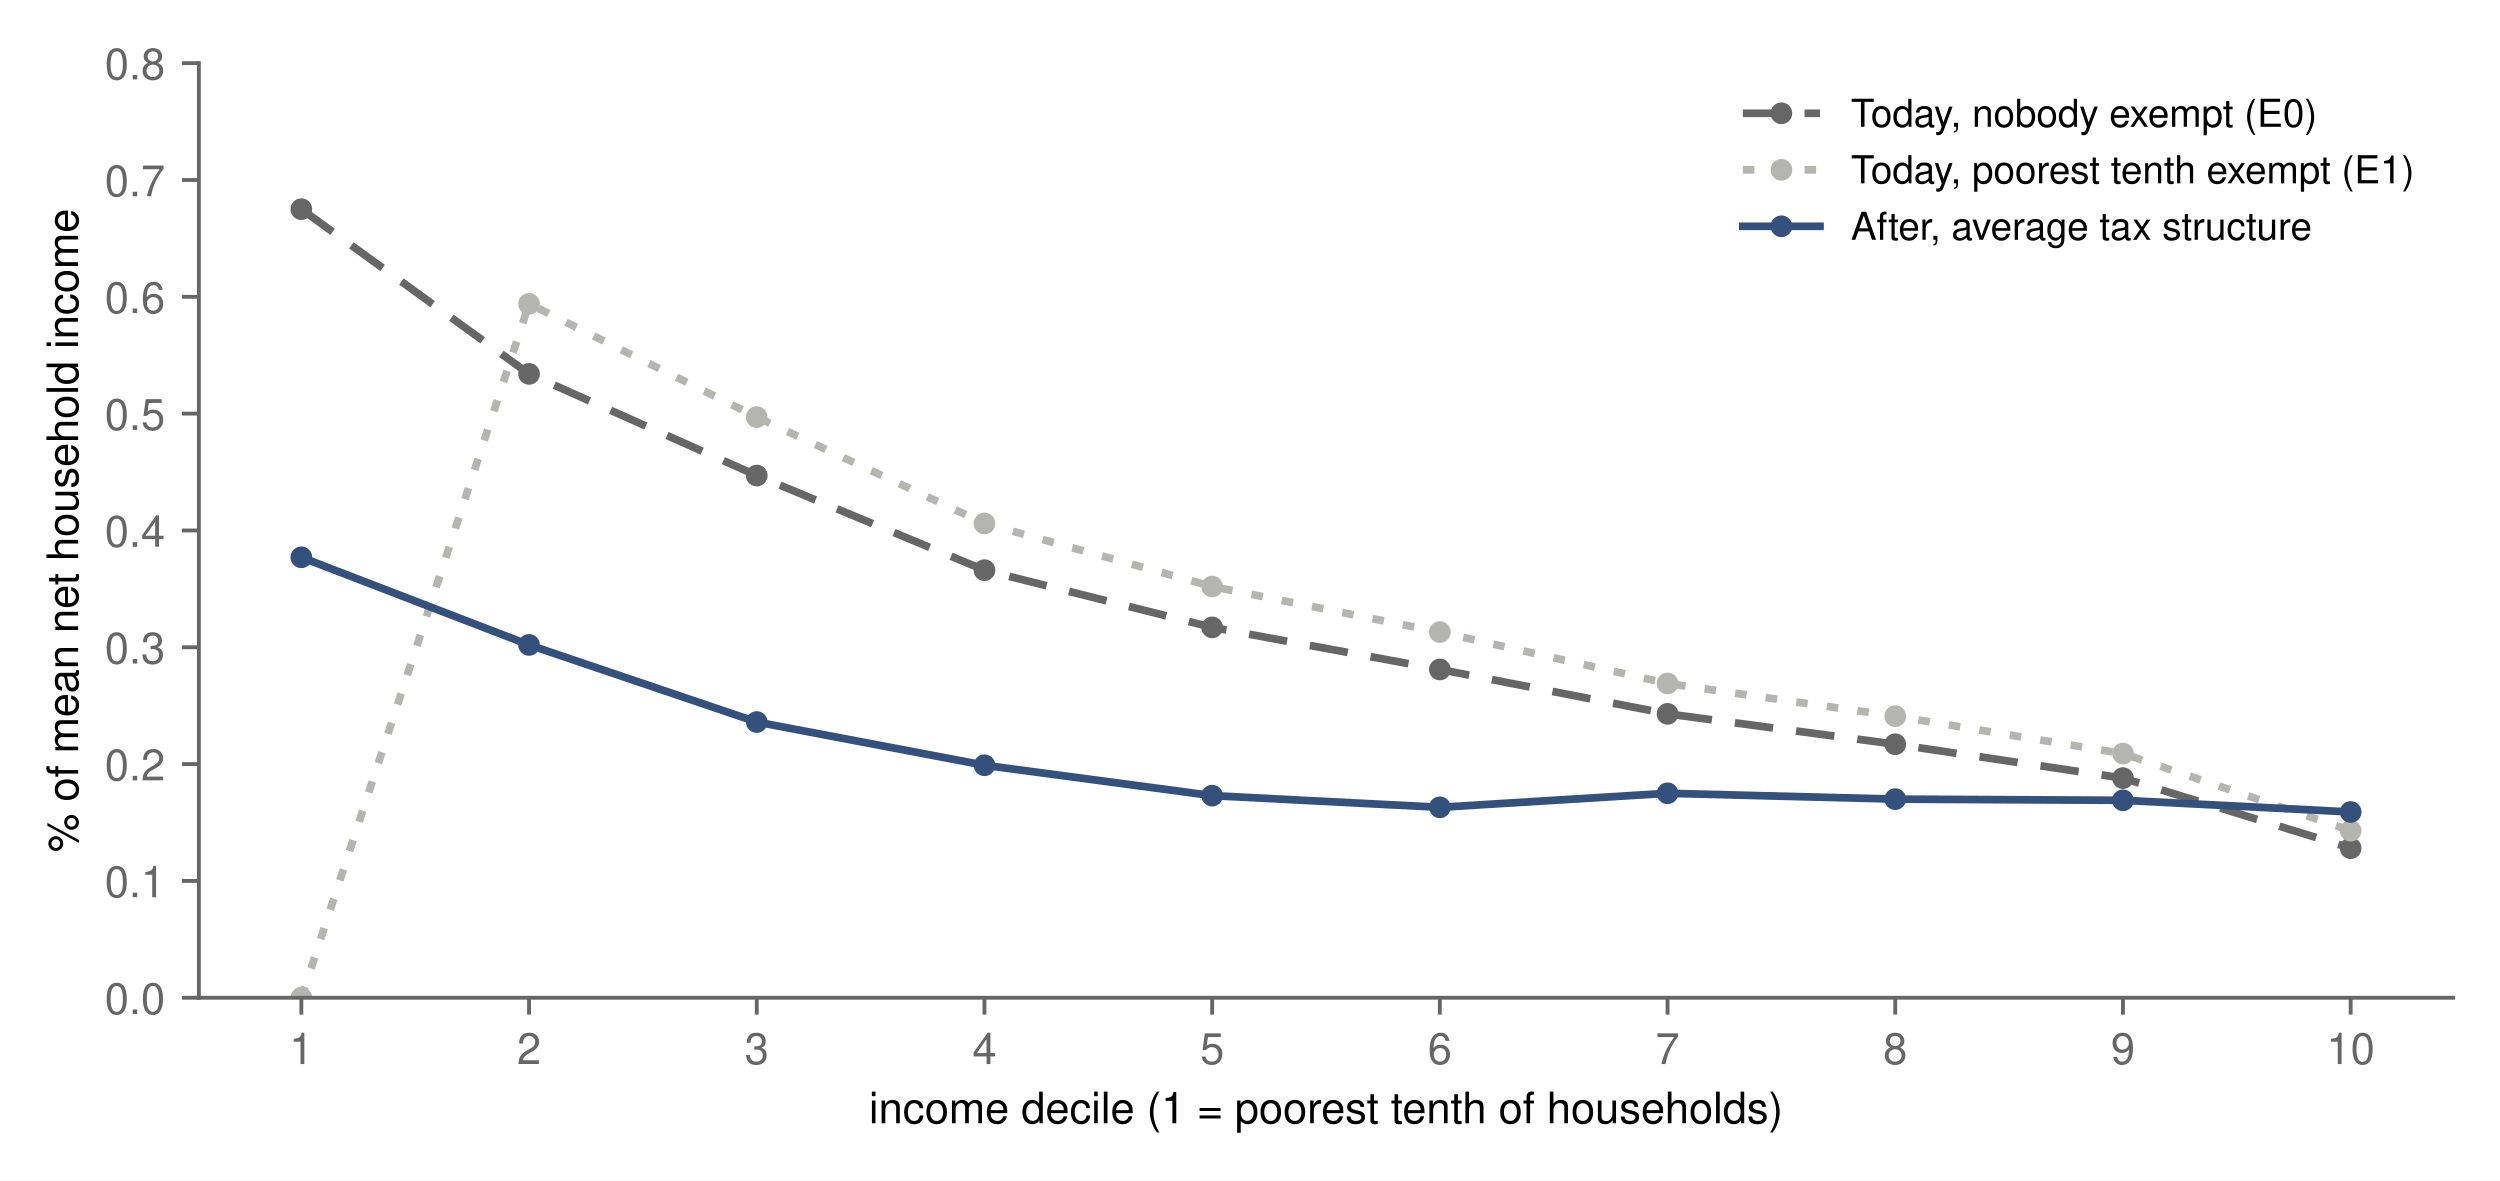
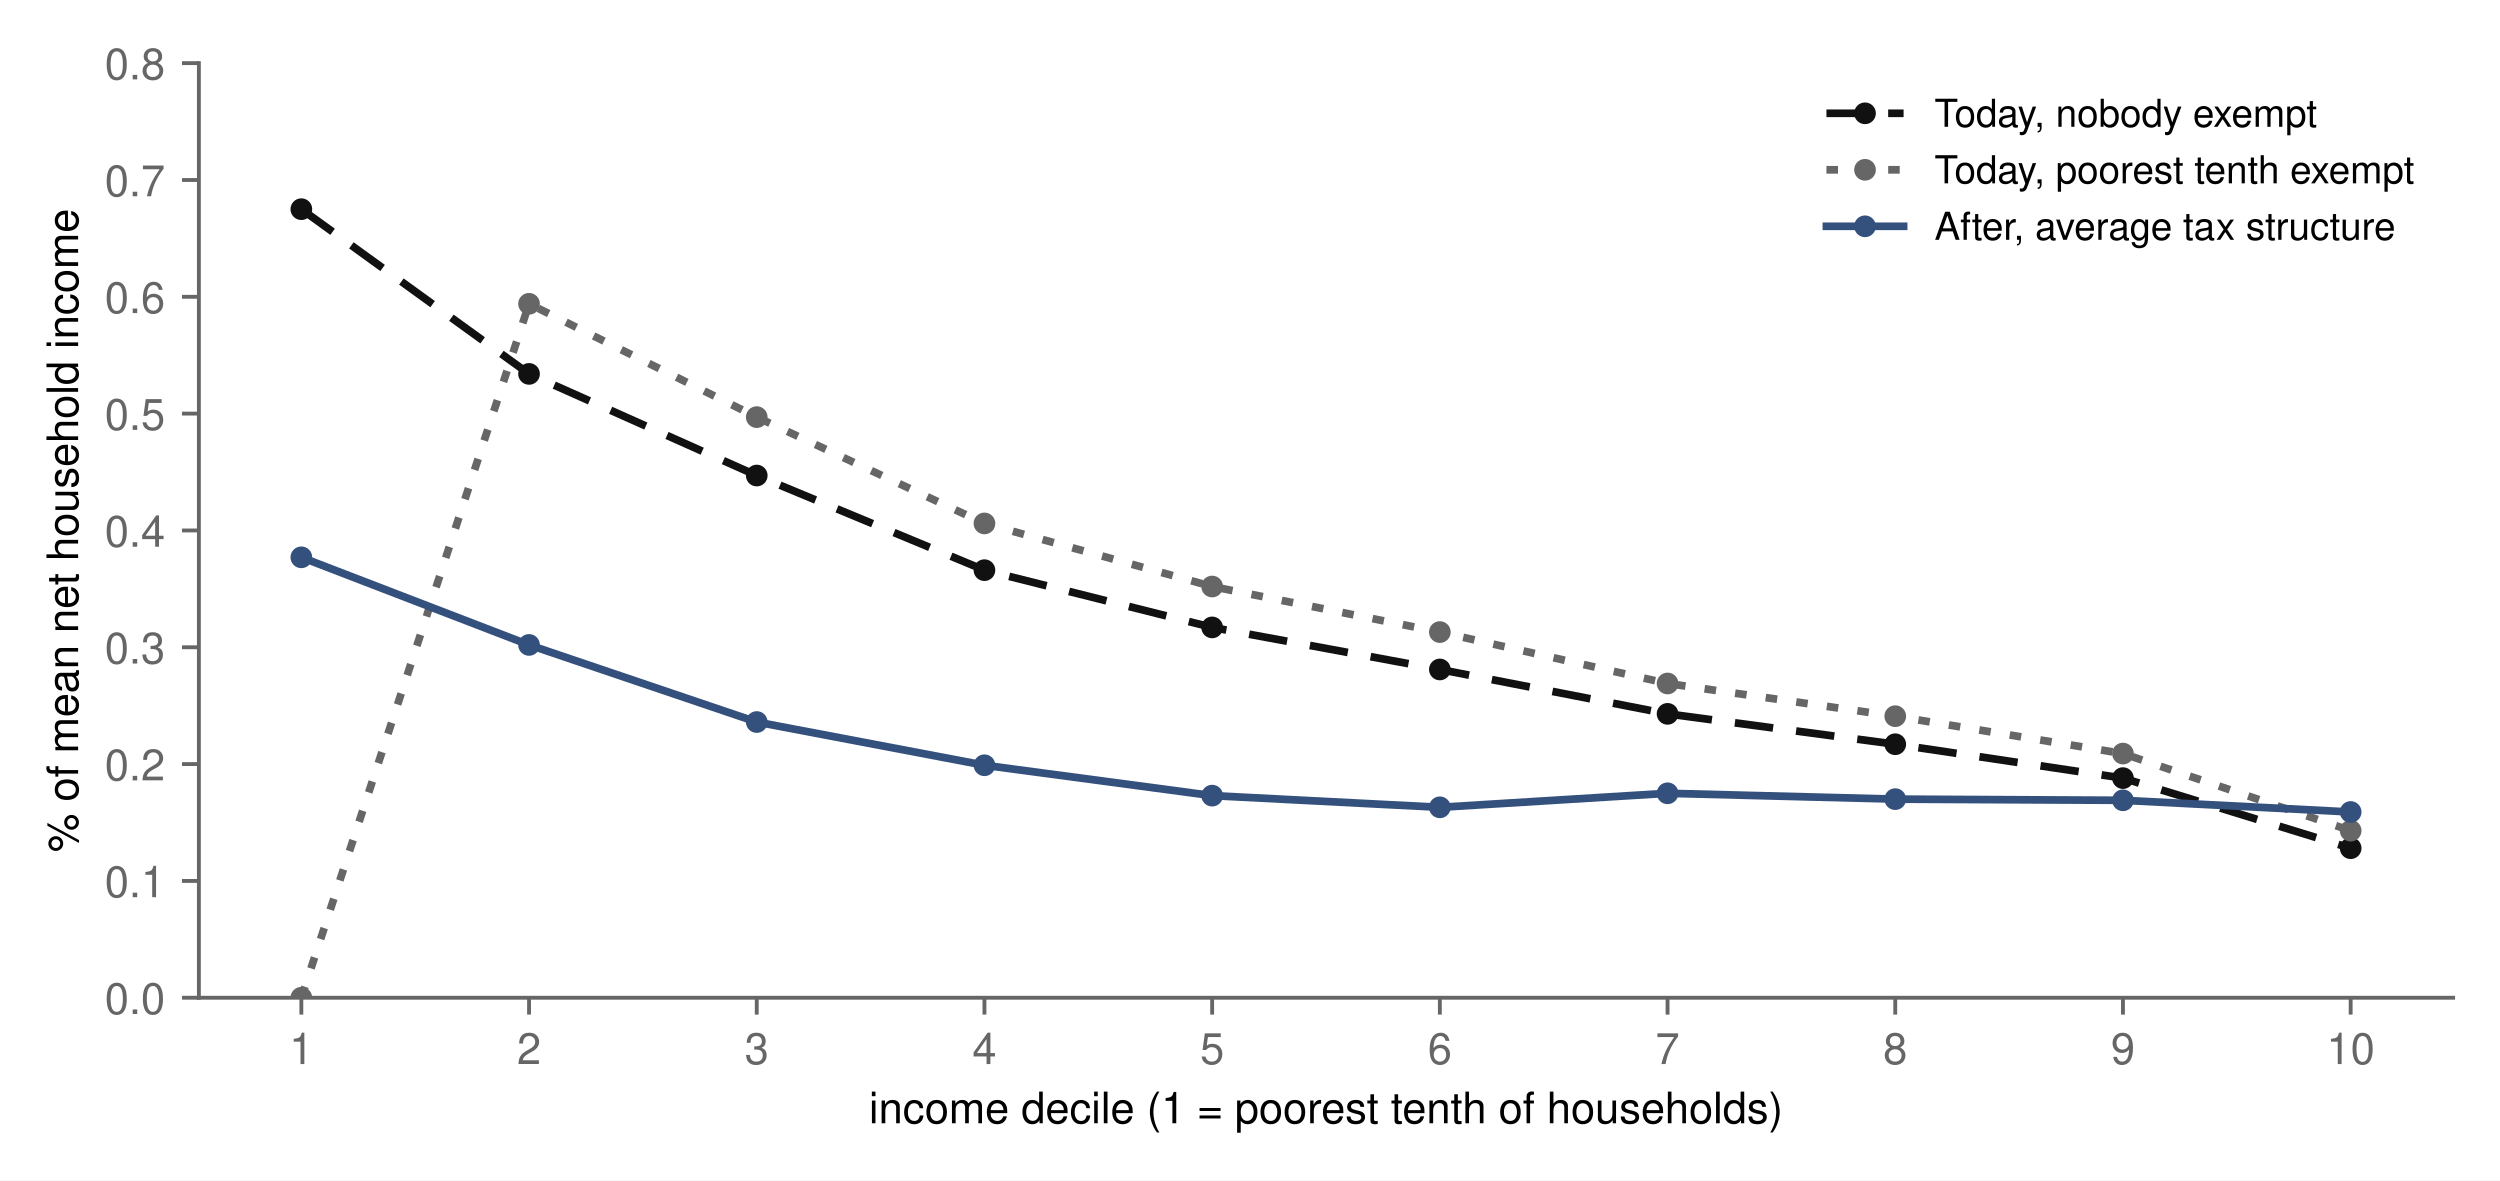
<svg xmlns="http://www.w3.org/2000/svg" xmlns:xlink="http://www.w3.org/1999/xlink" width="518.4pt" height="244.8pt" viewBox="0 0 518.4 244.8" version="1.1">
  <defs>
    <style type="text/css">*{stroke-linejoin: round; stroke-linecap: butt}</style>
  </defs>
  <g id="figure_1">
    <g id="patch_1">
      <path d="M 0 244.8  L 518.4 244.8  L 518.4 0  L 0 0  z " style="fill: #ffffff" />
    </g>
    <g id="axes_1">
      <g id="patch_2">
        <path d="M 41.239 206.891  L 508.68 206.891  L 508.68 13.095  L 41.239 13.095  z " style="fill: #ffffff" />
      </g>
      <g id="matplotlib.axis_1">
        <g id="xtick_1">
          <g id="line2d_1">
            <defs>
              <path id="m65e7671b97" d="M 0 0  L 0 3.5  " style="stroke: #666666; stroke-width: 0.8" />
            </defs>
            <g>
              <use xlink:href="#m65e7671b97" x="62.487" y="206.891" style="fill: #666666; stroke: #666666; stroke-width: 0.8" />
            </g>
          </g>
          <g id="text_1">
            <text style="font-size: 9px; font-family: 'Helvetica'; text-anchor: middle; fill: #666666" x="62.487" y="220.641" transform="rotate(-0 62.4866 220.6407)">1</text>
          </g>
        </g>
        <g id="xtick_2">
          <g id="line2d_2">
            <g>
              <use xlink:href="#m65e7671b97" x="109.703" y="206.891" style="fill: #666666; stroke: #666666; stroke-width: 0.8" />
            </g>
          </g>
          <g id="text_2">
            <text style="font-size: 9px; font-family: 'Helvetica'; text-anchor: middle; fill: #666666" x="109.703" y="220.641" transform="rotate(-0 109.7028 220.6407)">2</text>
          </g>
        </g>
        <g id="xtick_3">
          <g id="line2d_3">
            <g>
              <use xlink:href="#m65e7671b97" x="156.919" y="206.891" style="fill: #666666; stroke: #666666; stroke-width: 0.8" />
            </g>
          </g>
          <g id="text_3">
            <text style="font-size: 9px; font-family: 'Helvetica'; text-anchor: middle; fill: #666666" x="156.919" y="220.641" transform="rotate(-0 156.9191 220.6407)">3</text>
          </g>
        </g>
        <g id="xtick_4">
          <g id="line2d_4">
            <g>
              <use xlink:href="#m65e7671b97" x="204.135" y="206.891" style="fill: #666666; stroke: #666666; stroke-width: 0.8" />
            </g>
          </g>
          <g id="text_4">
            <text style="font-size: 9px; font-family: 'Helvetica'; text-anchor: middle; fill: #666666" x="204.135" y="220.641" transform="rotate(-0 204.1353 220.6407)">4</text>
          </g>
        </g>
        <g id="xtick_5">
          <g id="line2d_5">
            <g>
              <use xlink:href="#m65e7671b97" x="251.352" y="206.891" style="fill: #666666; stroke: #666666; stroke-width: 0.8" />
            </g>
          </g>
          <g id="text_5">
            <text style="font-size: 9px; font-family: 'Helvetica'; text-anchor: middle; fill: #666666" x="251.352" y="220.641" transform="rotate(-0 251.3515 220.6407)">5</text>
          </g>
        </g>
        <g id="xtick_6">
          <g id="line2d_6">
            <g>
              <use xlink:href="#m65e7671b97" x="298.568" y="206.891" style="fill: #666666; stroke: #666666; stroke-width: 0.8" />
            </g>
          </g>
          <g id="text_6">
            <text style="font-size: 9px; font-family: 'Helvetica'; text-anchor: middle; fill: #666666" x="298.568" y="220.641" transform="rotate(-0 298.5678 220.6407)">6</text>
          </g>
        </g>
        <g id="xtick_7">
          <g id="line2d_7">
            <g>
              <use xlink:href="#m65e7671b97" x="345.784" y="206.891" style="fill: #666666; stroke: #666666; stroke-width: 0.8" />
            </g>
          </g>
          <g id="text_7">
            <text style="font-size: 9px; font-family: 'Helvetica'; text-anchor: middle; fill: #666666" x="345.784" y="220.641" transform="rotate(-0 345.784 220.6407)">7</text>
          </g>
        </g>
        <g id="xtick_8">
          <g id="line2d_8">
            <g>
              <use xlink:href="#m65e7671b97" x="393" y="206.891" style="fill: #666666; stroke: #666666; stroke-width: 0.8" />
            </g>
          </g>
          <g id="text_8">
            <text style="font-size: 9px; font-family: 'Helvetica'; text-anchor: middle; fill: #666666" x="393" y="220.641" transform="rotate(-0 393.0002 220.6407)">8</text>
          </g>
        </g>
        <g id="xtick_9">
          <g id="line2d_9">
            <g>
              <use xlink:href="#m65e7671b97" x="440.216" y="206.891" style="fill: #666666; stroke: #666666; stroke-width: 0.8" />
            </g>
          </g>
          <g id="text_9">
            <text style="font-size: 9px; font-family: 'Helvetica'; text-anchor: middle; fill: #666666" x="440.216" y="220.641" transform="rotate(-0 440.2165 220.6407)">9</text>
          </g>
        </g>
        <g id="xtick_10">
          <g id="line2d_10">
            <g>
              <use xlink:href="#m65e7671b97" x="487.433" y="206.891" style="fill: #666666; stroke: #666666; stroke-width: 0.8" />
            </g>
          </g>
          <g id="text_10">
            <text style="font-size: 9px; font-family: 'Helvetica'; text-anchor: middle; fill: #666666" x="487.433" y="220.641" transform="rotate(-0 487.4327 220.6407)">10</text>
          </g>
        </g>
        <g id="text_11">
          <text style="font-size: 9px; font-family: 'Helvetica'; text-anchor: middle" x="274.96" y="232.92" transform="rotate(-0 274.9596 232.92)">income decile (1 = poorest tenth of households)</text>
        </g>
      </g>
      <g id="matplotlib.axis_2">
        <g id="ytick_1">
          <g id="line2d_11">
            <defs>
              <path id="mbd58dd2678" d="M 0 0  L -3.5 0  " style="stroke: #666666; stroke-width: 0.8" />
            </defs>
            <g>
              <use xlink:href="#mbd58dd2678" x="41.239" y="206.891" style="fill: #666666; stroke: #666666; stroke-width: 0.8" />
            </g>
          </g>
          <g id="text_12">
            <text style="font-size: 9px; font-family: 'Helvetica'; text-anchor: end; fill: #666666" x="34.239" y="210.266" transform="rotate(-0 34.2393 210.2657)">0.0</text>
          </g>
        </g>
        <g id="ytick_2">
          <g id="line2d_12">
            <g>
              <use xlink:href="#mbd58dd2678" x="41.239" y="182.666" style="fill: #666666; stroke: #666666; stroke-width: 0.8" />
            </g>
          </g>
          <g id="text_13">
            <text style="font-size: 9px; font-family: 'Helvetica'; text-anchor: end; fill: #666666" x="34.239" y="186.041" transform="rotate(-0 34.2393 186.0412)">0.1</text>
          </g>
        </g>
        <g id="ytick_3">
          <g id="line2d_13">
            <g>
              <use xlink:href="#mbd58dd2678" x="41.239" y="158.442" style="fill: #666666; stroke: #666666; stroke-width: 0.8" />
            </g>
          </g>
          <g id="text_14">
            <text style="font-size: 9px; font-family: 'Helvetica'; text-anchor: end; fill: #666666" x="34.239" y="161.817" transform="rotate(-0 34.2393 161.8168)">0.2</text>
          </g>
        </g>
        <g id="ytick_4">
          <g id="line2d_14">
            <g>
              <use xlink:href="#mbd58dd2678" x="41.239" y="134.217" style="fill: #666666; stroke: #666666; stroke-width: 0.8" />
            </g>
          </g>
          <g id="text_15">
            <text style="font-size: 9px; font-family: 'Helvetica'; text-anchor: end; fill: #666666" x="34.239" y="137.592" transform="rotate(-0 34.2393 137.5923)">0.3</text>
          </g>
        </g>
        <g id="ytick_5">
          <g id="line2d_15">
            <g>
              <use xlink:href="#mbd58dd2678" x="41.239" y="109.993" style="fill: #666666; stroke: #666666; stroke-width: 0.8" />
            </g>
          </g>
          <g id="text_16">
            <text style="font-size: 9px; font-family: 'Helvetica'; text-anchor: end; fill: #666666" x="34.239" y="113.368" transform="rotate(-0 34.2393 113.3679)">0.4</text>
          </g>
        </g>
        <g id="ytick_6">
          <g id="line2d_16">
            <g>
              <use xlink:href="#mbd58dd2678" x="41.239" y="85.768" style="fill: #666666; stroke: #666666; stroke-width: 0.8" />
            </g>
          </g>
          <g id="text_17">
            <text style="font-size: 9px; font-family: 'Helvetica'; text-anchor: end; fill: #666666" x="34.239" y="89.143" transform="rotate(-0 34.2393 89.14339)">0.5</text>
          </g>
        </g>
        <g id="ytick_7">
          <g id="line2d_17">
            <g>
              <use xlink:href="#mbd58dd2678" x="41.239" y="61.544" style="fill: #666666; stroke: #666666; stroke-width: 0.8" />
            </g>
          </g>
          <g id="text_18">
            <text style="font-size: 9px; font-family: 'Helvetica'; text-anchor: end; fill: #666666" x="34.239" y="64.919" transform="rotate(-0 34.2393 64.91893)">0.6</text>
          </g>
        </g>
        <g id="ytick_8">
          <g id="line2d_18">
            <g>
              <use xlink:href="#mbd58dd2678" x="41.239" y="37.319" style="fill: #666666; stroke: #666666; stroke-width: 0.8" />
            </g>
          </g>
          <g id="text_19">
            <text style="font-size: 9px; font-family: 'Helvetica'; text-anchor: end; fill: #666666" x="34.239" y="40.694" transform="rotate(-0 34.2393 40.69446)">0.7</text>
          </g>
        </g>
        <g id="ytick_9">
          <g id="line2d_19">
            <g>
              <use xlink:href="#mbd58dd2678" x="41.239" y="13.095" style="fill: #666666; stroke: #666666; stroke-width: 0.8" />
            </g>
          </g>
          <g id="text_20">
            <text style="font-size: 9px; font-family: 'Helvetica'; text-anchor: end; fill: #666666" x="34.239" y="16.47" transform="rotate(-0 34.2393 16.47)">0.8</text>
          </g>
        </g>
        <g id="text_21">
          <text style="font-size: 9px; font-family: 'Helvetica'; text-anchor: middle" x="16.2" y="109.993" transform="rotate(-90 16.2 109.9929)">% of mean net household income</text>
        </g>
      </g>
      <g id="line2d_20">
-         <path d="M 62.487 43.376  L 109.703 77.532  L 156.919 98.607  L 204.135 118.229  L 251.352 130.099  L 298.568 138.82  L 345.784 148.025  L 393 154.324  L 440.216 161.349  L 487.433 175.883  " clip-path="url(#pa8f8461b4c)" style="fill: none; stroke-dasharray: 8,4.8; stroke-dashoffset: 0; stroke: #666666; stroke-width: 1.6" />
+         <path d="M 62.487 43.376  L 109.703 77.532  L 156.919 98.607  L 204.135 118.229  L 251.352 130.099  L 298.568 138.82  L 345.784 148.025  L 393 154.324  L 440.216 161.349  L 487.433 175.883  " clip-path="url(#pa8f8461b4c)" style="fill: none; stroke-dasharray: 8,4.8; stroke-dashoffset: 0; stroke: #111111; stroke-width: 1.6" />
+         <defs>
+           <path id="m82f45682ea" d="M 0 1.75  C 0.464 1.75 0.909 1.566 1.237 1.237  C 1.566 0.909 1.75 0.464 1.75 0  C 1.75 -0.464 1.566 -0.909 1.237 -1.237  C 0.909 -1.566 0.464 -1.75 0 -1.75  C -0.464 -1.75 -0.909 -1.566 -1.237 -1.237  C -1.566 -0.909 -1.75 -0.464 -1.75 0  C -1.75 0.464 -1.566 0.909 -1.237 1.237  C -0.909 1.566 -0.464 1.75 0 1.75  z " style="stroke: #111111" />
+         </defs>
+         <g clip-path="url(#pa8f8461b4c)">
+           <use xlink:href="#m82f45682ea" x="62.487" y="43.376" style="fill: #111111; stroke: #111111" />
+           <use xlink:href="#m82f45682ea" x="109.703" y="77.532" style="fill: #111111; stroke: #111111" />
+           <use xlink:href="#m82f45682ea" x="156.919" y="98.607" style="fill: #111111; stroke: #111111" />
+           <use xlink:href="#m82f45682ea" x="204.135" y="118.229" style="fill: #111111; stroke: #111111" />
+           <use xlink:href="#m82f45682ea" x="251.352" y="130.099" style="fill: #111111; stroke: #111111" />
+           <use xlink:href="#m82f45682ea" x="298.568" y="138.82" style="fill: #111111; stroke: #111111" />
+           <use xlink:href="#m82f45682ea" x="345.784" y="148.025" style="fill: #111111; stroke: #111111" />
+           <use xlink:href="#m82f45682ea" x="393" y="154.324" style="fill: #111111; stroke: #111111" />
+           <use xlink:href="#m82f45682ea" x="440.216" y="161.349" style="fill: #111111; stroke: #111111" />
+           <use xlink:href="#m82f45682ea" x="487.433" y="175.883" style="fill: #111111; stroke: #111111" />
+         </g>
+       </g>
+       <g id="line2d_21">
+         <path d="M 62.487 206.891  L 109.703 62.997  L 156.919 86.495  L 204.135 108.539  L 251.352 121.621  L 298.568 131.068  L 345.784 141.727  L 393 148.51  L 440.216 156.262  L 487.433 172.25  " clip-path="url(#pa8f8461b4c)" style="fill: none; stroke-dasharray: 2.4,4; stroke-dashoffset: 0; stroke: #666666; stroke-width: 1.6" />
        <defs>
          <path id="maaec51764e" d="M 0 1.75  C 0.464 1.75 0.909 1.566 1.237 1.237  C 1.566 0.909 1.75 0.464 1.75 0  C 1.75 -0.464 1.566 -0.909 1.237 -1.237  C 0.909 -1.566 0.464 -1.75 0 -1.75  C -0.464 -1.75 -0.909 -1.566 -1.237 -1.237  C -1.566 -0.909 -1.75 -0.464 -1.75 0  C -1.75 0.464 -1.566 0.909 -1.237 1.237  C -0.909 1.566 -0.464 1.75 0 1.75  z " style="stroke: #666666" />
        </defs>
        <g clip-path="url(#pa8f8461b4c)">
-           <use xlink:href="#maaec51764e" x="62.487" y="43.376" style="fill: #666666; stroke: #666666" />
-           <use xlink:href="#maaec51764e" x="109.703" y="77.532" style="fill: #666666; stroke: #666666" />
-           <use xlink:href="#maaec51764e" x="156.919" y="98.607" style="fill: #666666; stroke: #666666" />
-           <use xlink:href="#maaec51764e" x="204.135" y="118.229" style="fill: #666666; stroke: #666666" />
-           <use xlink:href="#maaec51764e" x="251.352" y="130.099" style="fill: #666666; stroke: #666666" />
-           <use xlink:href="#maaec51764e" x="298.568" y="138.82" style="fill: #666666; stroke: #666666" />
-           <use xlink:href="#maaec51764e" x="345.784" y="148.025" style="fill: #666666; stroke: #666666" />
-           <use xlink:href="#maaec51764e" x="393" y="154.324" style="fill: #666666; stroke: #666666" />
-           <use xlink:href="#maaec51764e" x="440.216" y="161.349" style="fill: #666666; stroke: #666666" />
-           <use xlink:href="#maaec51764e" x="487.433" y="175.883" style="fill: #666666; stroke: #666666" />
-         </g>
-       </g>
-       <g id="line2d_21">
-         <path d="M 62.487 206.891  L 109.703 62.997  L 156.919 86.495  L 204.135 108.539  L 251.352 121.621  L 298.568 131.068  L 345.784 141.727  L 393 148.51  L 440.216 156.262  L 487.433 172.25  " clip-path="url(#pa8f8461b4c)" style="fill: none; stroke-dasharray: 2.4,4; stroke-dashoffset: 0; stroke: #b5b5b0; stroke-width: 1.6" />
-         <defs>
-           <path id="m8fe208abfa" d="M 0 1.75  C 0.464 1.75 0.909 1.566 1.237 1.237  C 1.566 0.909 1.75 0.464 1.75 0  C 1.75 -0.464 1.566 -0.909 1.237 -1.237  C 0.909 -1.566 0.464 -1.75 0 -1.75  C -0.464 -1.75 -0.909 -1.566 -1.237 -1.237  C -1.566 -0.909 -1.75 -0.464 -1.75 0  C -1.75 0.464 -1.566 0.909 -1.237 1.237  C -0.909 1.566 -0.464 1.75 0 1.75  z " style="stroke: #b5b5b0" />
-         </defs>
-         <g clip-path="url(#pa8f8461b4c)">
-           <use xlink:href="#m8fe208abfa" x="62.487" y="206.891" style="fill: #b5b5b0; stroke: #b5b5b0" />
-           <use xlink:href="#m8fe208abfa" x="109.703" y="62.997" style="fill: #b5b5b0; stroke: #b5b5b0" />
-           <use xlink:href="#m8fe208abfa" x="156.919" y="86.495" style="fill: #b5b5b0; stroke: #b5b5b0" />
-           <use xlink:href="#m8fe208abfa" x="204.135" y="108.539" style="fill: #b5b5b0; stroke: #b5b5b0" />
-           <use xlink:href="#m8fe208abfa" x="251.352" y="121.621" style="fill: #b5b5b0; stroke: #b5b5b0" />
-           <use xlink:href="#m8fe208abfa" x="298.568" y="131.068" style="fill: #b5b5b0; stroke: #b5b5b0" />
-           <use xlink:href="#m8fe208abfa" x="345.784" y="141.727" style="fill: #b5b5b0; stroke: #b5b5b0" />
-           <use xlink:href="#m8fe208abfa" x="393" y="148.51" style="fill: #b5b5b0; stroke: #b5b5b0" />
-           <use xlink:href="#m8fe208abfa" x="440.216" y="156.262" style="fill: #b5b5b0; stroke: #b5b5b0" />
-           <use xlink:href="#m8fe208abfa" x="487.433" y="172.25" style="fill: #b5b5b0; stroke: #b5b5b0" />
+           <use xlink:href="#maaec51764e" x="62.487" y="206.891" style="fill: #666666; stroke: #666666" />
+           <use xlink:href="#maaec51764e" x="109.703" y="62.997" style="fill: #666666; stroke: #666666" />
+           <use xlink:href="#maaec51764e" x="156.919" y="86.495" style="fill: #666666; stroke: #666666" />
+           <use xlink:href="#maaec51764e" x="204.135" y="108.539" style="fill: #666666; stroke: #666666" />
+           <use xlink:href="#maaec51764e" x="251.352" y="121.621" style="fill: #666666; stroke: #666666" />
+           <use xlink:href="#maaec51764e" x="298.568" y="131.068" style="fill: #666666; stroke: #666666" />
+           <use xlink:href="#maaec51764e" x="345.784" y="141.727" style="fill: #666666; stroke: #666666" />
+           <use xlink:href="#maaec51764e" x="393" y="148.51" style="fill: #666666; stroke: #666666" />
+           <use xlink:href="#maaec51764e" x="440.216" y="156.262" style="fill: #666666; stroke: #666666" />
+           <use xlink:href="#maaec51764e" x="487.433" y="172.25" style="fill: #666666; stroke: #666666" />
        </g>
      </g>
      <g id="line2d_22">
        <path d="M 62.487 115.564  L 109.703 133.733  L 156.919 149.721  L 204.135 158.684  L 251.352 164.982  L 298.568 167.405  L 345.784 164.498  L 393 165.709  L 440.216 165.951  L 487.433 168.374  " clip-path="url(#pa8f8461b4c)" style="fill: none; stroke: #34507c; stroke-width: 1.6; stroke-linecap: square" />
        <defs>
          <path id="m5b9c625b1b" d="M 0 1.75  C 0.464 1.75 0.909 1.566 1.237 1.237  C 1.566 0.909 1.75 0.464 1.75 0  C 1.75 -0.464 1.566 -0.909 1.237 -1.237  C 0.909 -1.566 0.464 -1.75 0 -1.75  C -0.464 -1.75 -0.909 -1.566 -1.237 -1.237  C -1.566 -0.909 -1.75 -0.464 -1.75 0  C -1.75 0.464 -1.566 0.909 -1.237 1.237  C -0.909 1.566 -0.464 1.75 0 1.75  z " style="stroke: #34507c" />
        </defs>
        <g clip-path="url(#pa8f8461b4c)">
          <use xlink:href="#m5b9c625b1b" x="62.487" y="115.564" style="fill: #34507c; stroke: #34507c" />
          <use xlink:href="#m5b9c625b1b" x="109.703" y="133.733" style="fill: #34507c; stroke: #34507c" />
          <use xlink:href="#m5b9c625b1b" x="156.919" y="149.721" style="fill: #34507c; stroke: #34507c" />
          <use xlink:href="#m5b9c625b1b" x="204.135" y="158.684" style="fill: #34507c; stroke: #34507c" />
          <use xlink:href="#m5b9c625b1b" x="251.352" y="164.982" style="fill: #34507c; stroke: #34507c" />
          <use xlink:href="#m5b9c625b1b" x="298.568" y="167.405" style="fill: #34507c; stroke: #34507c" />
          <use xlink:href="#m5b9c625b1b" x="345.784" y="164.498" style="fill: #34507c; stroke: #34507c" />
          <use xlink:href="#m5b9c625b1b" x="393" y="165.709" style="fill: #34507c; stroke: #34507c" />
          <use xlink:href="#m5b9c625b1b" x="440.216" y="165.951" style="fill: #34507c; stroke: #34507c" />
          <use xlink:href="#m5b9c625b1b" x="487.433" y="168.374" style="fill: #34507c; stroke: #34507c" />
        </g>
      </g>
      <g id="patch_3">
        <path d="M 41.239 206.891  L 41.239 13.095  " style="fill: none; stroke: #666666; stroke-width: 0.8; stroke-linejoin: miter; stroke-linecap: square" />
      </g>
      <g id="patch_4">
        <path d="M 41.239 206.891  L 508.68 206.891  " style="fill: none; stroke: #666666; stroke-width: 0.8; stroke-linejoin: miter; stroke-linecap: square" />
      </g>
      <g id="legend_1">
        <g id="line2d_23">
-           <path d="M 361.394 23.495  L 369.394 23.495  L 377.394 23.495  " style="fill: none; stroke-dasharray: 8,4.8; stroke-dashoffset: 0; stroke: #666666; stroke-width: 1.6" />
+           <path d="M 378.729 23.495  L 386.729 23.495  L 394.729 23.495  " style="fill: none; stroke-dasharray: 8,4.8; stroke-dashoffset: 0; stroke: #111111; stroke-width: 1.6" />
          <g>
-             <use xlink:href="#maaec51764e" x="369.394" y="23.495" style="fill: #666666; stroke: #666666" />
+             <use xlink:href="#m82f45682ea" x="386.729" y="23.495" style="fill: #111111; stroke: #111111" />
          </g>
        </g>
        <g id="text_22">
-           <text style="font-size: 8px; font-family: 'Helvetica'; text-anchor: start" x="383.794" y="26.295" transform="rotate(-0 383.7937 26.295)">Today, nobody exempt (E0)</text>
+           <text style="font-size: 8px; font-family: 'Helvetica'; text-anchor: start" x="401.129" y="26.295" transform="rotate(-0 401.1288 26.295)">Today, nobody exempt</text>
        </g>
        <g id="line2d_24">
-           <path d="M 361.394 35.21  L 369.394 35.21  L 377.394 35.21  " style="fill: none; stroke-dasharray: 2.4,4; stroke-dashoffset: 0; stroke: #b5b5b0; stroke-width: 1.6" />
+           <path d="M 378.729 35.21  L 386.729 35.21  L 394.729 35.21  " style="fill: none; stroke-dasharray: 2.4,4; stroke-dashoffset: 0; stroke: #666666; stroke-width: 1.6" />
          <g>
-             <use xlink:href="#m8fe208abfa" x="369.394" y="35.21" style="fill: #b5b5b0; stroke: #b5b5b0" />
+             <use xlink:href="#maaec51764e" x="386.729" y="35.21" style="fill: #666666; stroke: #666666" />
          </g>
        </g>
        <g id="text_23">
-           <text style="font-size: 8px; font-family: 'Helvetica'; text-anchor: start" x="383.794" y="38.01" transform="rotate(-0 383.7937 38.01)">Today, poorest tenth exempt (E1)</text>
+           <text style="font-size: 8px; font-family: 'Helvetica'; text-anchor: start" x="401.129" y="38.01" transform="rotate(-0 401.1288 38.01)">Today, poorest tenth exempt</text>
        </g>
        <g id="line2d_25">
-           <path d="M 361.394 46.925  L 369.394 46.925  L 377.394 46.925  " style="fill: none; stroke: #34507c; stroke-width: 1.6; stroke-linecap: square" />
+           <path d="M 378.729 46.925  L 386.729 46.925  L 394.729 46.925  " style="fill: none; stroke: #34507c; stroke-width: 1.6; stroke-linecap: square" />
          <g>
-             <use xlink:href="#m5b9c625b1b" x="369.394" y="46.925" style="fill: #34507c; stroke: #34507c" />
+             <use xlink:href="#m5b9c625b1b" x="386.729" y="46.925" style="fill: #34507c; stroke: #34507c" />
          </g>
        </g>
        <g id="text_24">
-           <text style="font-size: 8px; font-family: 'Helvetica'; text-anchor: start" x="383.794" y="49.725" transform="rotate(-0 383.7937 49.725)">After, average tax structure</text>
+           <text style="font-size: 8px; font-family: 'Helvetica'; text-anchor: start" x="401.129" y="49.725" transform="rotate(-0 401.1288 49.725)">After, average tax structure</text>
        </g>
      </g>
    </g>
  </g>
  <defs>
    <clipPath id="pa8f8461b4c">
      <rect x="41.239" y="13.095" width="467.441" height="193.796" />
    </clipPath>
  </defs>
</svg>
